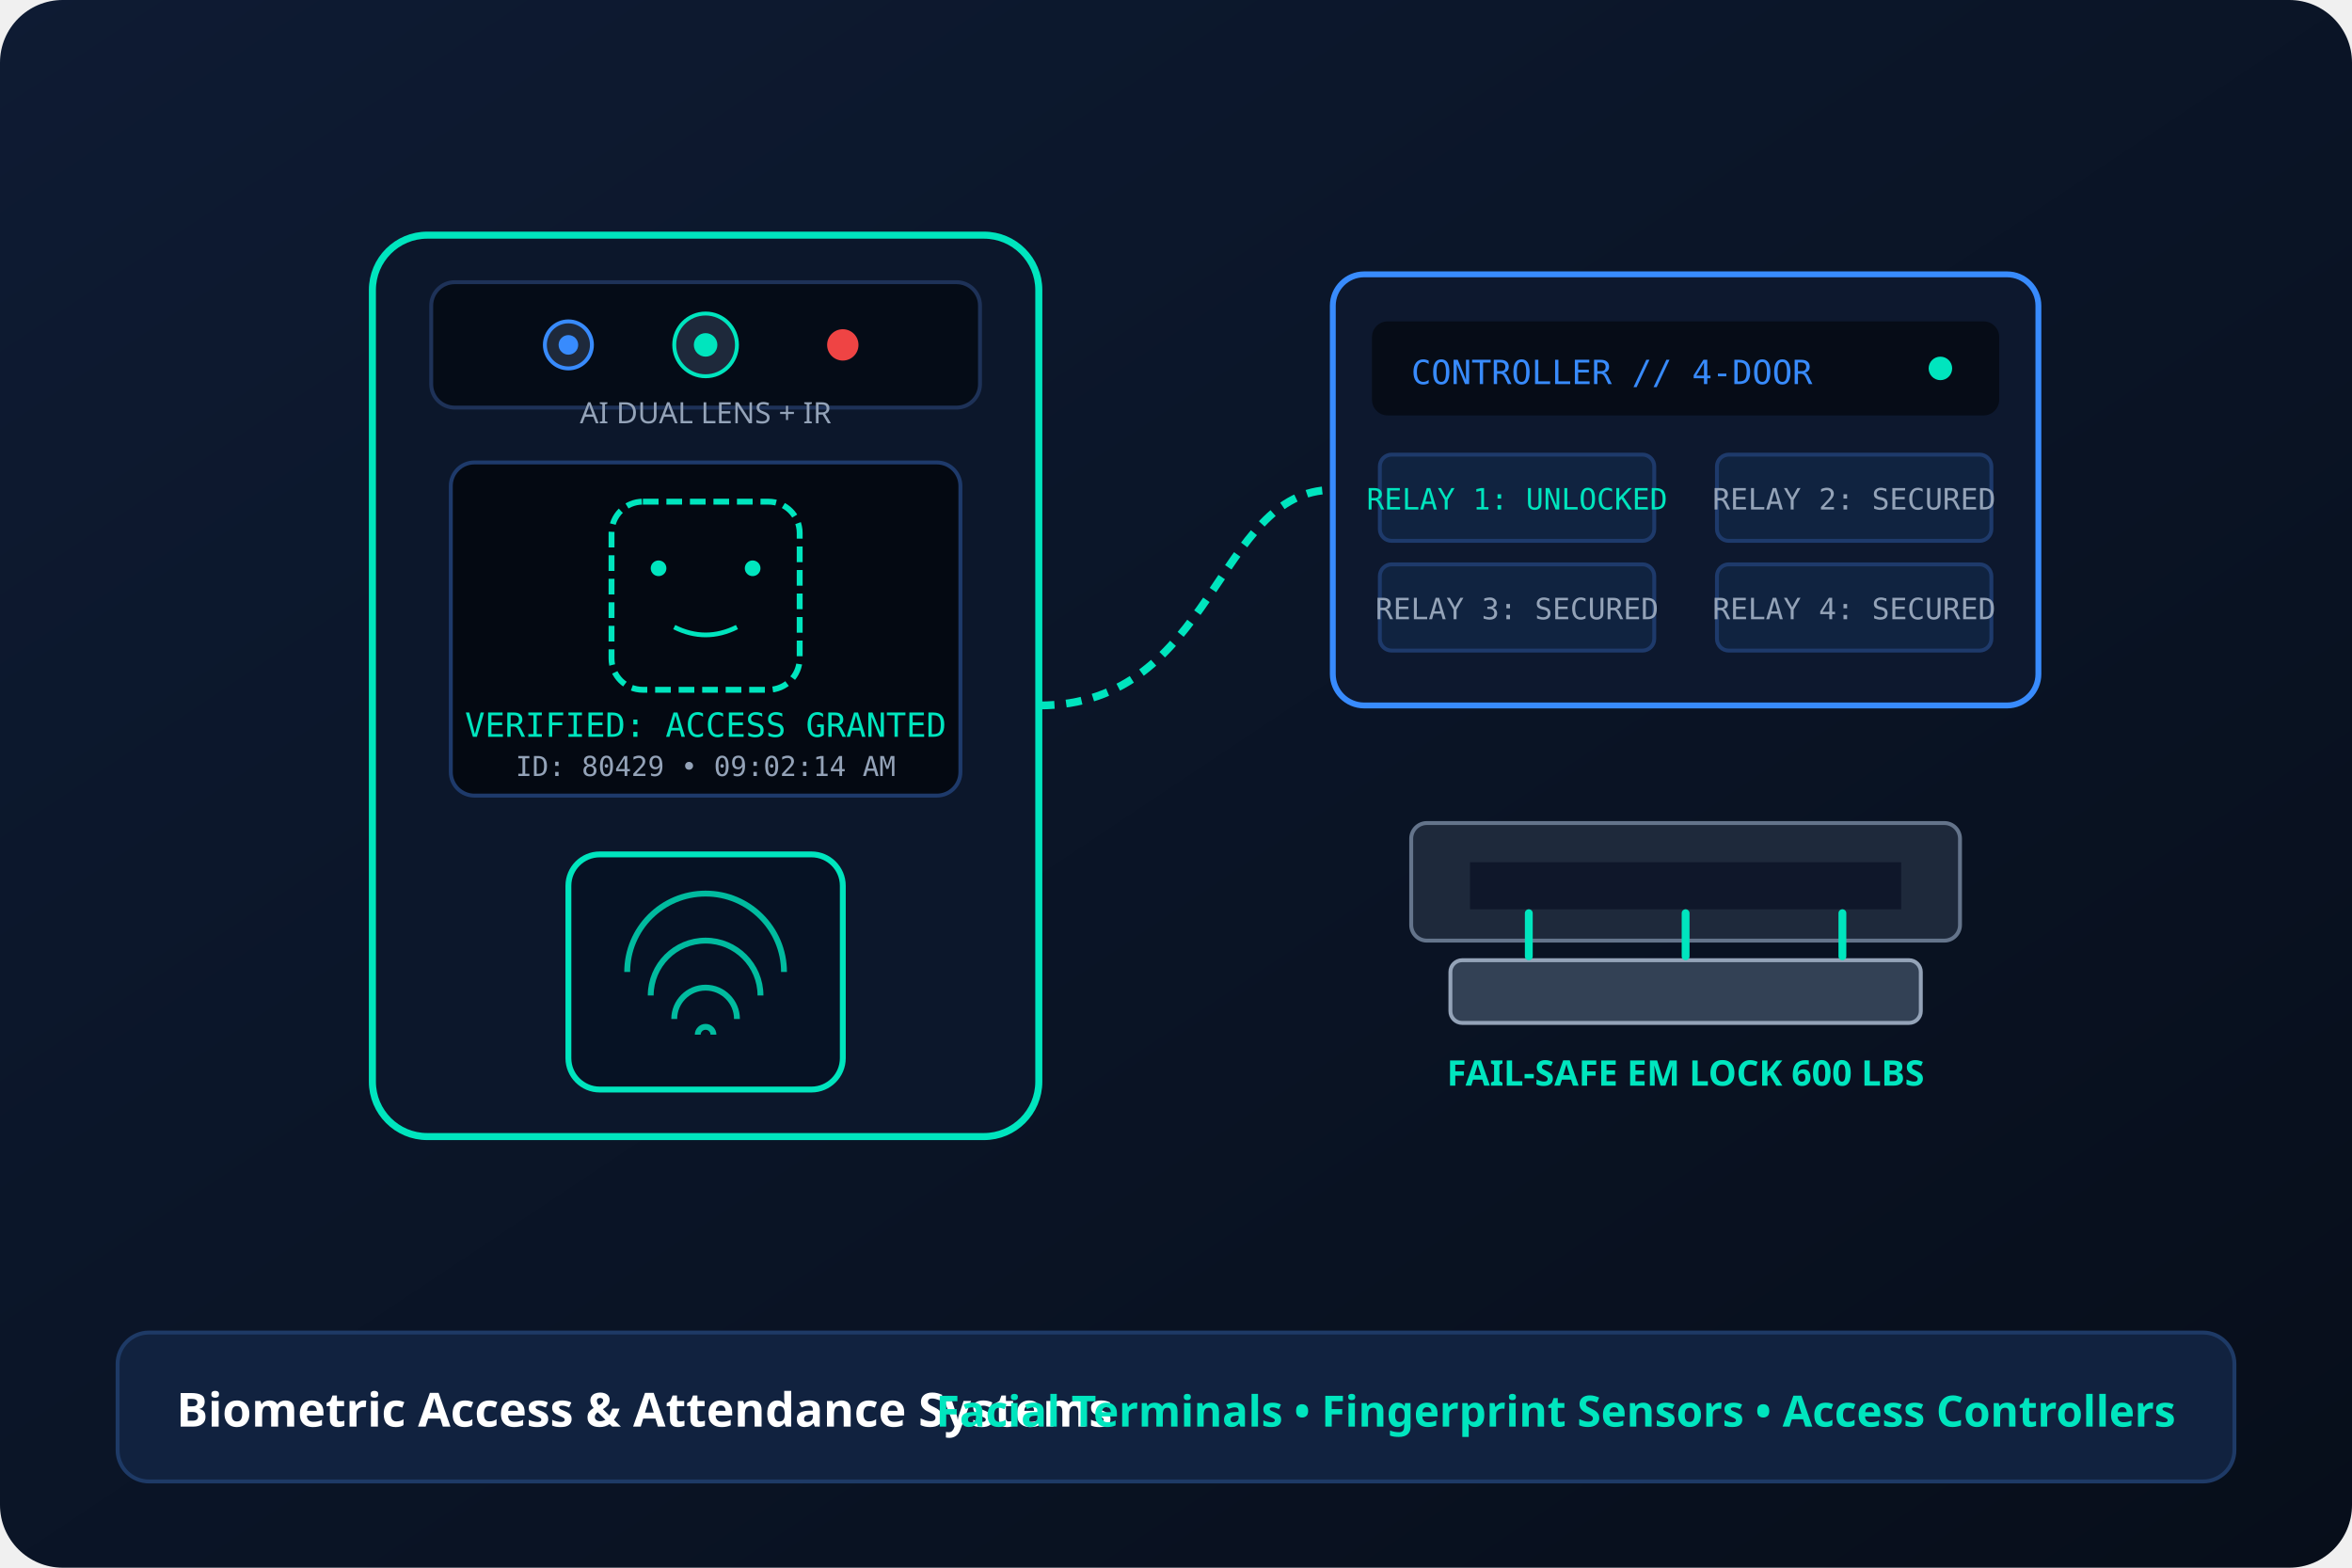
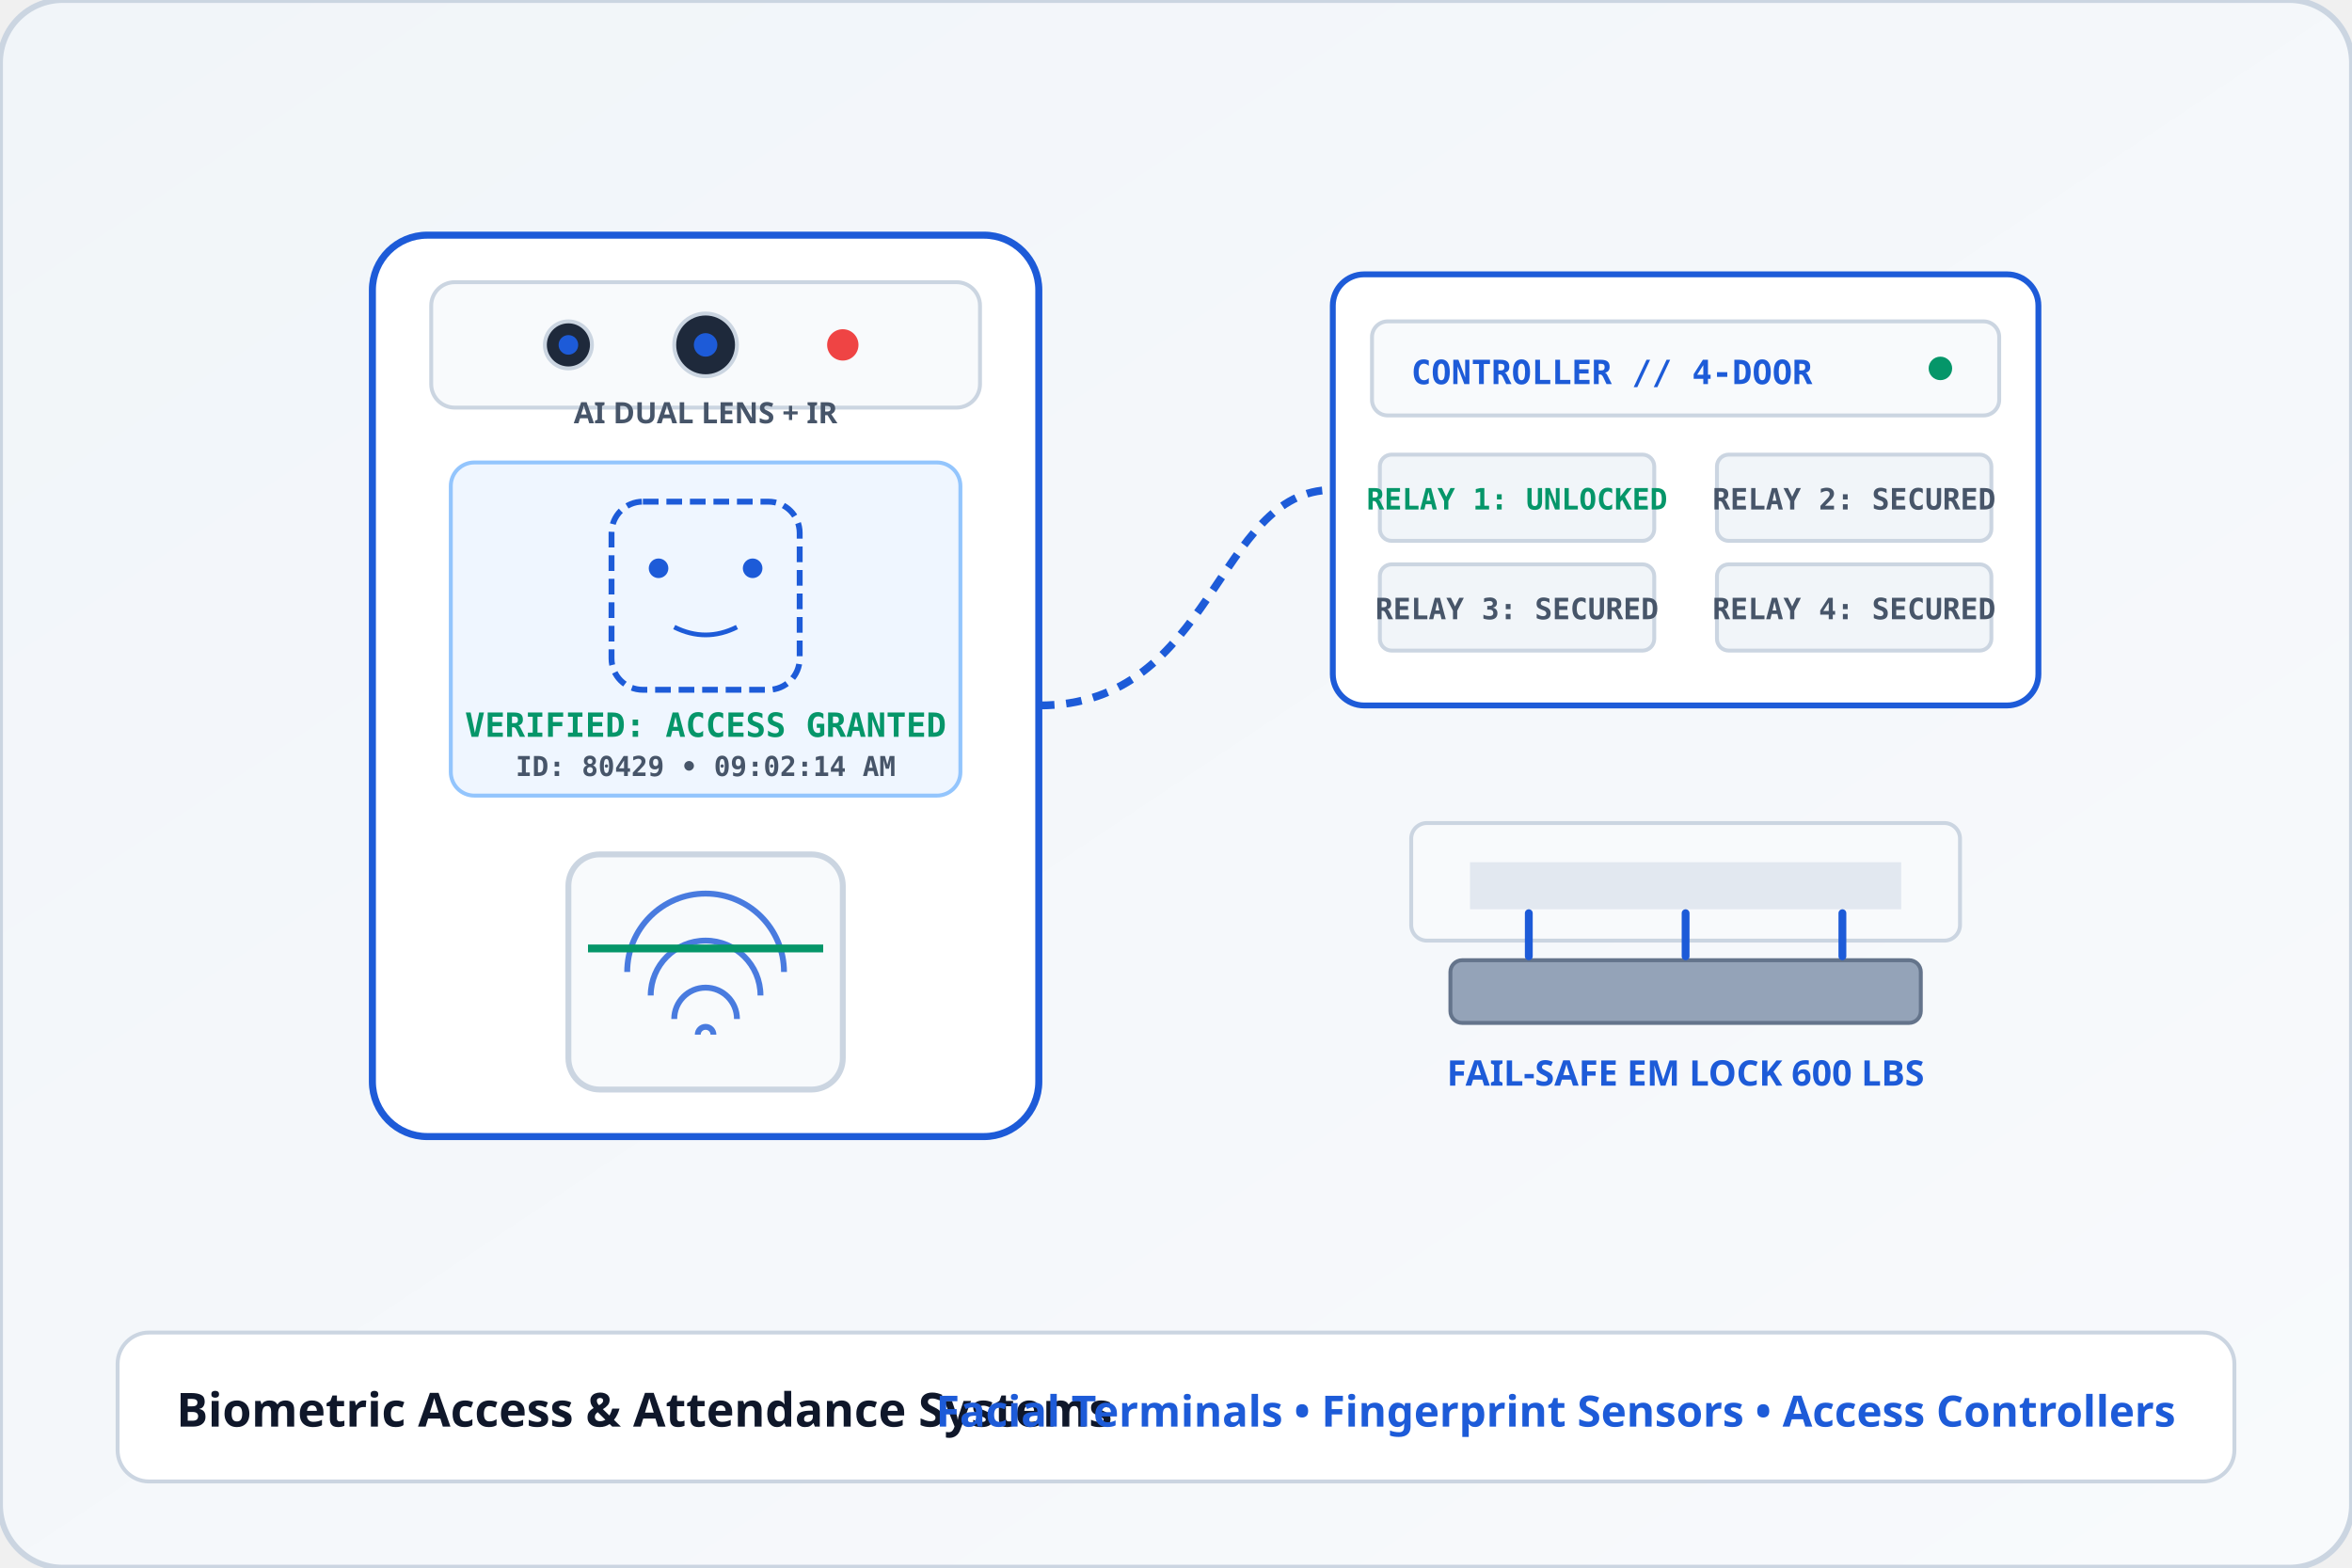
<svg xmlns="http://www.w3.org/2000/svg" viewBox="0 0 600 400" fill="none">
  <defs>
-     <linearGradient id="bioBg" x1="0%" y1="0%" x2="100%" y2="100%">
-       <stop offset="0%" stop-color="#0E1B33" />
-       <stop offset="100%" stop-color="#070E1A" />
-     </linearGradient>
-     <linearGradient id="scanLaser" x1="0%" y1="0%" x2="100%" y2="0%">
-       <stop offset="0%" stop-color="#00E5BE" stop-opacity="0.2" />
-       <stop offset="50%" stop-color="#00E5BE" stop-opacity="0.9" />
-       <stop offset="100%" stop-color="#00E5BE" stop-opacity="0.2" />
+     <linearGradient id="bioBgLight" x1="0%" y1="0%" x2="100%" y2="100%">
+       <stop offset="0%" stop-color="#F1F5F9" />
+       <stop offset="100%" stop-color="#F8FAFC" />
    </linearGradient>
  </defs>
-   <rect width="600" height="400" rx="16" fill="url(#bioBg)" />
+   <rect width="600" height="400" rx="16" fill="url(#bioBgLight)" stroke="#CBD5E1" stroke-width="1.5" />
  <g transform="translate(180, 180)">
-     <rect x="-85" y="-120" width="170" height="230" rx="14" fill="#0C172B" stroke="#00E5BE" stroke-width="1.8" />
-     <rect x="-70" y="-108" width="140" height="32" rx="6" fill="#050C17" stroke="#1E3258" />
-     <circle cx="-35" cy="-92" r="6" fill="#1E293B" stroke="#388BFD" />
-     <circle cx="-35" cy="-92" r="2.5" fill="#388BFD" />
-     <circle cx="0" cy="-92" r="8" fill="#1E293B" stroke="#00E5BE" />
-     <circle cx="0" cy="-92" r="3" fill="#00E5BE" />
+     <rect x="-85" y="-120" width="170" height="230" rx="14" fill="#FFFFFF" stroke="#1D5BD8" stroke-width="1.8" />
+     <rect x="-70" y="-108" width="140" height="32" rx="6" fill="#F8FAFC" stroke="#CBD5E1" />
+     <circle cx="-35" cy="-92" r="6" fill="#1E293B" stroke="#CBD5E1" />
+     <circle cx="-35" cy="-92" r="2.5" fill="#1D5BD8" />
+     <circle cx="0" cy="-92" r="8" fill="#1E293B" stroke="#CBD5E1" />
+     <circle cx="0" cy="-92" r="3" fill="#1D5BD8" />
    <circle cx="35" cy="-92" r="4" fill="#EF4444" />
-     <text x="0" y="-72" fill="#94A3B8" font-family="'Plus Jakarta Sans', sans-serif" font-size="7.5" text-anchor="middle">AI DUAL LENS + IR</text>
-     <rect x="-65" y="-62" width="130" height="85" rx="6" fill="#040912" stroke="#1E3A6B" />
-     <rect x="-24" y="-52" width="48" height="48" rx="8" fill="none" stroke="#00E5BE" stroke-width="1.5" stroke-dasharray="4 2" />
-     <circle cx="-12" cy="-35" r="2" fill="#00E5BE" />
-     <circle cx="12" cy="-35" r="2" fill="#00E5BE" />
-     <path d="M-8 -20 Q0 -16 8 -20" stroke="#00E5BE" stroke-width="1.2" fill="none" />
-     <text x="0" y="8" fill="#00E5BE" font-family="monospace" font-size="8.5" text-anchor="middle">VERIFIED: ACCESS GRANTED</text>
-     <text x="0" y="18" fill="#94A3B8" font-family="monospace" font-size="7" text-anchor="middle">ID: 80429 • 09:02:14 AM</text>
-     <rect x="-35" y="38" width="70" height="60" rx="8" fill="#061224" stroke="#00E5BE" stroke-width="1.5" />
-     <g stroke="#00E5BE" stroke-width="1.5" fill="none" opacity="0.8">
+     <text x="0" y="-72" fill="#475569" font-family="'Plus Jakarta Sans', sans-serif" font-size="7.5" font-weight="700" text-anchor="middle">AI DUAL LENS + IR</text>
+     <rect x="-65" y="-62" width="130" height="85" rx="6" fill="#EFF6FF" stroke="#93C5FD" />
+     <rect x="-24" y="-52" width="48" height="48" rx="8" fill="none" stroke="#1D5BD8" stroke-width="1.5" stroke-dasharray="4 2" />
+     <circle cx="-12" cy="-35" r="2.5" fill="#1D5BD8" />
+     <circle cx="12" cy="-35" r="2.5" fill="#1D5BD8" />
+     <path d="M-8 -20 Q0 -16 8 -20" stroke="#1D5BD8" stroke-width="1.2" fill="none" />
+     <text x="0" y="8" fill="#059669" font-family="monospace" font-size="8.5" font-weight="700" text-anchor="middle">VERIFIED: ACCESS GRANTED</text>
+     <text x="0" y="18" fill="#475569" font-family="monospace" font-size="7" font-weight="600" text-anchor="middle">ID: 80429 • 09:02:14 AM</text>
+     <rect x="-35" y="38" width="70" height="60" rx="8" fill="#F8FAFC" stroke="#CBD5E1" stroke-width="1.5" />
+     <g stroke="#1D5BD8" stroke-width="1.5" fill="none" opacity="0.8">
      <path d="M-20 68 A20 20 0 0 1 20 68" />
      <path d="M-14 74 A14 14 0 0 1 14 74" />
      <path d="M-8 80 A8 8 0 0 1 8 80" />
      <path d="M-2 84 A2 2 0 0 1 2 84" />
    </g>
-     <line x1="-30" y1="62" x2="30" y2="62" stroke="url(#scanLaser)" stroke-width="2" />
+     <line x1="-30" y1="62" x2="30" y2="62" stroke="#059669" stroke-width="2" />
  </g>
  <g transform="translate(430, 180)">
-     <rect x="-90" y="-110" width="180" height="110" rx="8" fill="#0D182E" stroke="#388BFD" stroke-width="1.5" />
-     <rect x="-80" y="-98" width="160" height="24" rx="4" fill="#060C17" />
-     <text x="-70" y="-82" fill="#388BFD" font-family="monospace" font-size="8.5">CONTROLLER // 4-DOOR</text>
-     <circle cx="65" cy="-86" r="3" fill="#00E5BE" />
-     <g fill="#102340">
-       <rect x="-78" y="-64" width="70" height="22" rx="3" stroke="#1E3A6B" />
-       <text x="-43" y="-50" fill="#00E5BE" font-family="monospace" font-size="7.5" text-anchor="middle">RELAY 1: UNLOCKED</text>
-       <rect x="8" y="-64" width="70" height="22" rx="3" stroke="#1E3A6B" />
-       <text x="43" y="-50" fill="#94A3B8" font-family="monospace" font-size="7.5" text-anchor="middle">RELAY 2: SECURED</text>
-       <rect x="-78" y="-36" width="70" height="22" rx="3" stroke="#1E3A6B" />
-       <text x="-43" y="-22" fill="#94A3B8" font-family="monospace" font-size="7.5" text-anchor="middle">RELAY 3: SECURED</text>
-       <rect x="8" y="-36" width="70" height="22" rx="3" stroke="#1E3A6B" />
-       <text x="43" y="-22" fill="#94A3B8" font-family="monospace" font-size="7.5" text-anchor="middle">RELAY 4: SECURED</text>
+     <rect x="-90" y="-110" width="180" height="110" rx="8" fill="#FFFFFF" stroke="#1D5BD8" stroke-width="1.5" />
+     <rect x="-80" y="-98" width="160" height="24" rx="4" fill="#F8FAFC" stroke="#CBD5E1" />
+     <text x="-70" y="-82" fill="#1D5BD8" font-family="monospace" font-size="8.5" font-weight="700">CONTROLLER // 4-DOOR</text>
+     <circle cx="65" cy="-86" r="3" fill="#059669" />
+     <g fill="#F1F5F9">
+       <rect x="-78" y="-64" width="70" height="22" rx="3" stroke="#CBD5E1" />
+       <text x="-43" y="-50" fill="#059669" font-family="monospace" font-size="7.5" font-weight="700" text-anchor="middle">RELAY 1: UNLOCKED</text>
+       <rect x="8" y="-64" width="70" height="22" rx="3" stroke="#CBD5E1" />
+       <text x="43" y="-50" fill="#475569" font-family="monospace" font-size="7.5" font-weight="600" text-anchor="middle">RELAY 2: SECURED</text>
+       <rect x="-78" y="-36" width="70" height="22" rx="3" stroke="#CBD5E1" />
+       <text x="-43" y="-22" fill="#475569" font-family="monospace" font-size="7.5" font-weight="600" text-anchor="middle">RELAY 3: SECURED</text>
+       <rect x="8" y="-36" width="70" height="22" rx="3" stroke="#CBD5E1" />
+       <text x="43" y="-22" fill="#475569" font-family="monospace" font-size="7.5" font-weight="600" text-anchor="middle">RELAY 4: SECURED</text>
    </g>
    <g transform="translate(0, 45)">
-       <rect x="-70" y="-15" width="140" height="30" rx="4" fill="#1E293B" stroke="#64748B" />
-       <rect x="-55" y="-5" width="110" height="12" fill="#0F172A" />
-       <rect x="-60" y="20" width="120" height="16" rx="3" fill="#334155" stroke="#94A3B8" />
-       <path d="M-40 8 L-40 19 M0 8 L0 19 M40 8 L40 19" stroke="#00E5BE" stroke-width="2" stroke-linecap="round" />
-       <text x="0" y="52" fill="#00E5BE" font-family="'Plus Jakarta Sans', sans-serif" font-size="9" font-weight="700" text-anchor="middle">FAIL-SAFE EM LOCK 600 LBS</text>
+       <rect x="-70" y="-15" width="140" height="30" rx="4" fill="#F8FAFC" stroke="#CBD5E1" />
+       <rect x="-55" y="-5" width="110" height="12" fill="#E2E8F0" />
+       <rect x="-60" y="20" width="120" height="16" rx="3" fill="#94A3B8" stroke="#64748B" />
+       <path d="M-40 8 L-40 19 M0 8 L0 19 M40 8 L40 19" stroke="#1D5BD8" stroke-width="2" stroke-linecap="round" />
+       <text x="0" y="52" fill="#1D5BD8" font-family="'Plus Jakarta Sans', sans-serif" font-size="9" font-weight="700" text-anchor="middle">FAIL-SAFE EM LOCK 600 LBS</text>
    </g>
  </g>
-   <path d="M265 180 C310 180, 310 125, 340 125" stroke="#00E5BE" stroke-width="2" stroke-dasharray="4 3" />
-   <rect x="30" y="340" width="540" height="38" rx="8" fill="#11223F" stroke="#1E3A66" />
-   <text x="45" y="364" fill="#FFFFFF" font-family="'Plus Jakarta Sans', sans-serif" font-size="12" font-weight="700">Biometric Access &amp; Attendance Systems</text>
-   <text x="555" y="364" fill="#00E5BE" font-family="'Plus Jakarta Sans', sans-serif" font-size="11" font-weight="600" text-anchor="end">Facial Terminals • Fingerprint Sensors • Access Controllers</text>
+   <path d="M265 180 C310 180, 310 125, 340 125" stroke="#1D5BD8" stroke-width="2" stroke-dasharray="4 3" />
+   <rect x="30" y="340" width="540" height="38" rx="8" fill="#FFFFFF" stroke="#CBD5E1" />
+   <text x="45" y="364" fill="#0F172A" font-family="'Plus Jakarta Sans', sans-serif" font-size="12" font-weight="700">Biometric Access &amp; Attendance Systems</text>
+   <text x="555" y="364" fill="#1D5BD8" font-family="'Plus Jakarta Sans', sans-serif" font-size="11" font-weight="600" text-anchor="end">Facial Terminals • Fingerprint Sensors • Access Controllers</text>
</svg>
